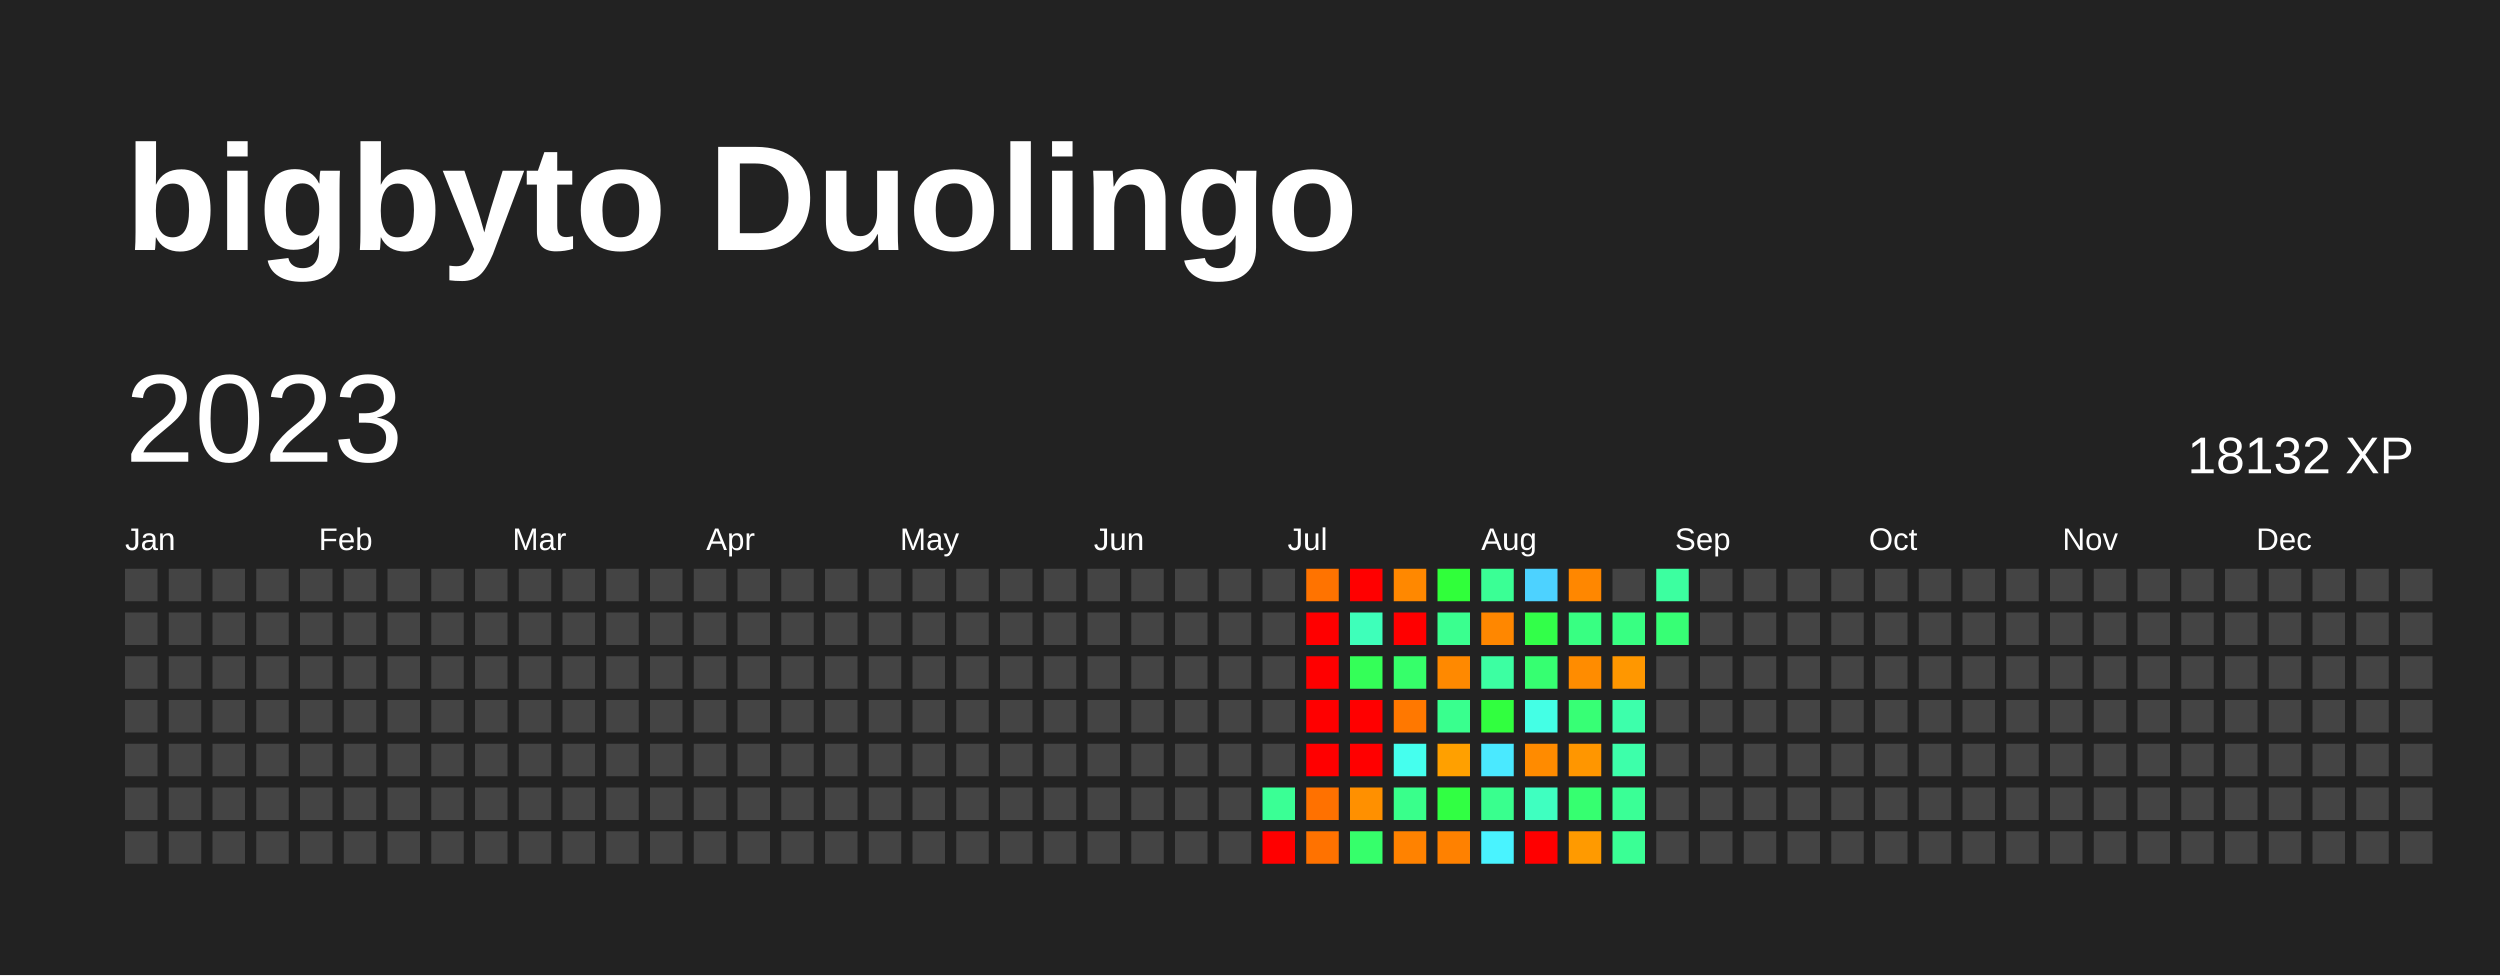
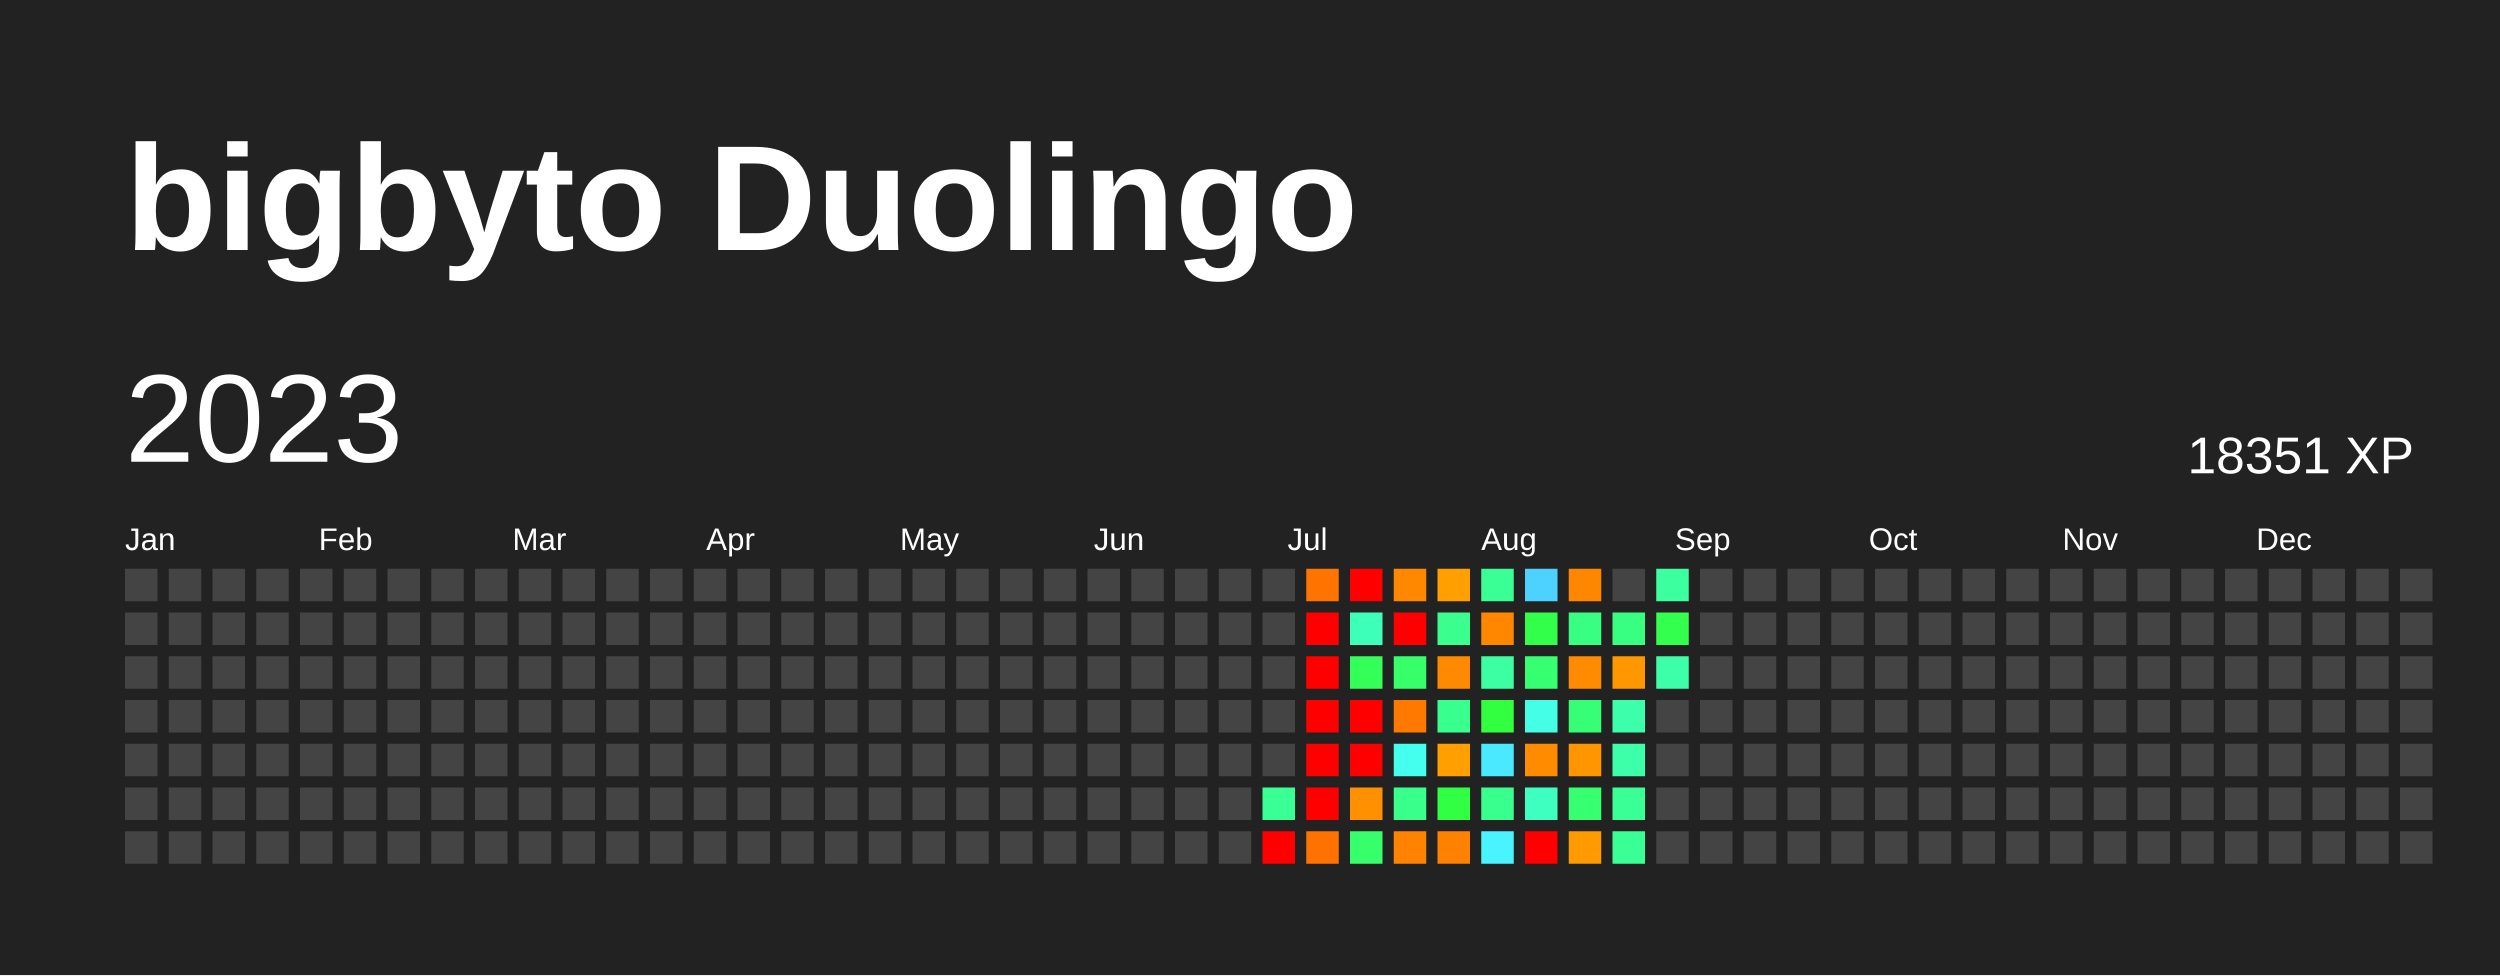
<svg xmlns="http://www.w3.org/2000/svg" baseProfile="full" height="78mm" version="1.1" viewBox="0,0,200,78" width="200mm">
  <defs />
  <rect fill="#222222" height="78" width="200" x="0" y="0" />
  <text fill="#FFFFFF" style="font-size:12px; font-family:Arial; font-weight:bold;" x="10" y="20">bigbyto Duolingo</text>
  <text dominant-baseline="hanging" fill="#FFFFFF" style="font-size:10.0px; font-family:Arial;" x="10" y="30">2023</text>
-   <text dominant-baseline="hanging" fill="#FFFFFF" style="font-size:4.125px; font-family:Arial;" x="175" y="35">18132 XP</text>
+   <text dominant-baseline="hanging" fill="#FFFFFF" style="font-size:4.125px; font-family:Arial;" x="175" y="35">18351 XP</text>
  <text fill="#FFFFFF" style="font-size:2.5px; font-family:Arial" x="10.0" y="44">Jan</text>
  <text fill="#FFFFFF" style="font-size:2.5px; font-family:Arial" x="25.5" y="44">Feb</text>
  <text fill="#FFFFFF" style="font-size:2.5px; font-family:Arial" x="41.0" y="44">Mar</text>
  <text fill="#FFFFFF" style="font-size:2.5px; font-family:Arial" x="56.5" y="44">Apr</text>
  <text fill="#FFFFFF" style="font-size:2.5px; font-family:Arial" x="72.0" y="44">May</text>
  <text fill="#FFFFFF" style="font-size:2.5px; font-family:Arial" x="87.5" y="44">Jun</text>
  <text fill="#FFFFFF" style="font-size:2.5px; font-family:Arial" x="103.0" y="44">Jul</text>
  <text fill="#FFFFFF" style="font-size:2.5px; font-family:Arial" x="118.5" y="44">Aug</text>
  <text fill="#FFFFFF" style="font-size:2.5px; font-family:Arial" x="134.0" y="44">Sep</text>
  <text fill="#FFFFFF" style="font-size:2.5px; font-family:Arial" x="149.5" y="44">Oct</text>
  <text fill="#FFFFFF" style="font-size:2.5px; font-family:Arial" x="165.0" y="44">Nov</text>
  <text fill="#FFFFFF" style="font-size:2.5px; font-family:Arial" x="180.5" y="44">Dec</text>
  <rect fill="#444444" height="2.6" width="2.6" x="10.0" y="45.5" />
  <rect fill="#444444" height="2.6" width="2.6" x="10.0" y="49.0" />
  <rect fill="#444444" height="2.6" width="2.6" x="10.0" y="52.5" />
  <rect fill="#444444" height="2.6" width="2.6" x="10.0" y="56.0" />
  <rect fill="#444444" height="2.6" width="2.6" x="10.0" y="59.5" />
  <rect fill="#444444" height="2.6" width="2.6" x="10.0" y="63.0" />
  <rect fill="#444444" height="2.6" width="2.6" x="10.0" y="66.5" />
  <rect fill="#444444" height="2.6" width="2.6" x="13.5" y="45.5" />
  <rect fill="#444444" height="2.6" width="2.6" x="13.5" y="49.0" />
  <rect fill="#444444" height="2.6" width="2.6" x="13.5" y="52.5" />
  <rect fill="#444444" height="2.6" width="2.6" x="13.5" y="56.0" />
  <rect fill="#444444" height="2.6" width="2.6" x="13.5" y="59.5" />
  <rect fill="#444444" height="2.6" width="2.6" x="13.5" y="63.0" />
  <rect fill="#444444" height="2.6" width="2.6" x="13.5" y="66.5" />
  <rect fill="#444444" height="2.6" width="2.6" x="17.0" y="45.5" />
  <rect fill="#444444" height="2.6" width="2.6" x="17.0" y="49.0" />
  <rect fill="#444444" height="2.6" width="2.6" x="17.0" y="52.5" />
  <rect fill="#444444" height="2.6" width="2.6" x="17.0" y="56.0" />
  <rect fill="#444444" height="2.6" width="2.6" x="17.0" y="59.5" />
  <rect fill="#444444" height="2.6" width="2.6" x="17.0" y="63.0" />
  <rect fill="#444444" height="2.6" width="2.6" x="17.0" y="66.5" />
  <rect fill="#444444" height="2.6" width="2.6" x="20.5" y="45.5" />
  <rect fill="#444444" height="2.6" width="2.6" x="20.5" y="49.0" />
  <rect fill="#444444" height="2.6" width="2.6" x="20.5" y="52.5" />
  <rect fill="#444444" height="2.6" width="2.6" x="20.5" y="56.0" />
  <rect fill="#444444" height="2.6" width="2.6" x="20.5" y="59.5" />
  <rect fill="#444444" height="2.6" width="2.6" x="20.5" y="63.0" />
  <rect fill="#444444" height="2.6" width="2.6" x="20.5" y="66.5" />
  <rect fill="#444444" height="2.6" width="2.6" x="24.0" y="45.5" />
  <rect fill="#444444" height="2.6" width="2.6" x="24.0" y="49.0" />
  <rect fill="#444444" height="2.6" width="2.6" x="24.0" y="52.5" />
  <rect fill="#444444" height="2.6" width="2.6" x="24.0" y="56.0" />
  <rect fill="#444444" height="2.6" width="2.6" x="24.0" y="59.5" />
  <rect fill="#444444" height="2.6" width="2.6" x="24.0" y="63.0" />
  <rect fill="#444444" height="2.6" width="2.6" x="24.0" y="66.5" />
  <rect fill="#444444" height="2.6" width="2.6" x="27.5" y="45.5" />
  <rect fill="#444444" height="2.6" width="2.6" x="27.5" y="49.0" />
  <rect fill="#444444" height="2.6" width="2.6" x="27.5" y="52.5" />
  <rect fill="#444444" height="2.6" width="2.6" x="27.5" y="56.0" />
  <rect fill="#444444" height="2.6" width="2.6" x="27.5" y="59.5" />
  <rect fill="#444444" height="2.6" width="2.6" x="27.5" y="63.0" />
  <rect fill="#444444" height="2.6" width="2.6" x="27.5" y="66.5" />
  <rect fill="#444444" height="2.6" width="2.6" x="31.0" y="45.5" />
  <rect fill="#444444" height="2.6" width="2.6" x="31.0" y="49.0" />
  <rect fill="#444444" height="2.6" width="2.6" x="31.0" y="52.5" />
  <rect fill="#444444" height="2.6" width="2.6" x="31.0" y="56.0" />
  <rect fill="#444444" height="2.6" width="2.6" x="31.0" y="59.5" />
  <rect fill="#444444" height="2.6" width="2.6" x="31.0" y="63.0" />
  <rect fill="#444444" height="2.6" width="2.6" x="31.0" y="66.5" />
  <rect fill="#444444" height="2.6" width="2.6" x="34.5" y="45.5" />
  <rect fill="#444444" height="2.6" width="2.6" x="34.5" y="49.0" />
  <rect fill="#444444" height="2.6" width="2.6" x="34.5" y="52.5" />
  <rect fill="#444444" height="2.6" width="2.6" x="34.5" y="56.0" />
  <rect fill="#444444" height="2.6" width="2.6" x="34.5" y="59.5" />
  <rect fill="#444444" height="2.6" width="2.6" x="34.5" y="63.0" />
  <rect fill="#444444" height="2.6" width="2.6" x="34.5" y="66.5" />
  <rect fill="#444444" height="2.6" width="2.6" x="38.0" y="45.5" />
  <rect fill="#444444" height="2.6" width="2.6" x="38.0" y="49.0" />
  <rect fill="#444444" height="2.6" width="2.6" x="38.0" y="52.5" />
  <rect fill="#444444" height="2.6" width="2.6" x="38.0" y="56.0" />
  <rect fill="#444444" height="2.6" width="2.6" x="38.0" y="59.5" />
  <rect fill="#444444" height="2.6" width="2.6" x="38.0" y="63.0" />
  <rect fill="#444444" height="2.6" width="2.6" x="38.0" y="66.5" />
  <rect fill="#444444" height="2.6" width="2.6" x="41.5" y="45.5" />
  <rect fill="#444444" height="2.6" width="2.6" x="41.5" y="49.0" />
  <rect fill="#444444" height="2.6" width="2.6" x="41.5" y="52.5" />
  <rect fill="#444444" height="2.6" width="2.6" x="41.5" y="56.0" />
  <rect fill="#444444" height="2.6" width="2.6" x="41.5" y="59.5" />
  <rect fill="#444444" height="2.6" width="2.6" x="41.5" y="63.0" />
  <rect fill="#444444" height="2.6" width="2.6" x="41.5" y="66.5" />
  <rect fill="#444444" height="2.6" width="2.6" x="45.0" y="45.5" />
  <rect fill="#444444" height="2.6" width="2.6" x="45.0" y="49.0" />
  <rect fill="#444444" height="2.6" width="2.6" x="45.0" y="52.5" />
  <rect fill="#444444" height="2.6" width="2.6" x="45.0" y="56.0" />
  <rect fill="#444444" height="2.6" width="2.6" x="45.0" y="59.5" />
  <rect fill="#444444" height="2.6" width="2.6" x="45.0" y="63.0" />
  <rect fill="#444444" height="2.6" width="2.6" x="45.0" y="66.5" />
  <rect fill="#444444" height="2.6" width="2.6" x="48.5" y="45.5" />
  <rect fill="#444444" height="2.6" width="2.6" x="48.5" y="49.0" />
  <rect fill="#444444" height="2.6" width="2.6" x="48.5" y="52.5" />
  <rect fill="#444444" height="2.6" width="2.6" x="48.5" y="56.0" />
  <rect fill="#444444" height="2.6" width="2.6" x="48.5" y="59.5" />
  <rect fill="#444444" height="2.6" width="2.6" x="48.5" y="63.0" />
  <rect fill="#444444" height="2.6" width="2.6" x="48.5" y="66.5" />
  <rect fill="#444444" height="2.6" width="2.6" x="52.0" y="45.5" />
  <rect fill="#444444" height="2.6" width="2.6" x="52.0" y="49.0" />
  <rect fill="#444444" height="2.6" width="2.6" x="52.0" y="52.5" />
  <rect fill="#444444" height="2.6" width="2.6" x="52.0" y="56.0" />
  <rect fill="#444444" height="2.6" width="2.6" x="52.0" y="59.5" />
  <rect fill="#444444" height="2.6" width="2.6" x="52.0" y="63.0" />
  <rect fill="#444444" height="2.6" width="2.6" x="52.0" y="66.5" />
  <rect fill="#444444" height="2.6" width="2.6" x="55.5" y="45.5" />
  <rect fill="#444444" height="2.6" width="2.6" x="55.5" y="49.0" />
  <rect fill="#444444" height="2.6" width="2.6" x="55.5" y="52.5" />
  <rect fill="#444444" height="2.6" width="2.6" x="55.5" y="56.0" />
  <rect fill="#444444" height="2.6" width="2.6" x="55.5" y="59.5" />
  <rect fill="#444444" height="2.6" width="2.6" x="55.5" y="63.0" />
  <rect fill="#444444" height="2.6" width="2.6" x="55.5" y="66.5" />
  <rect fill="#444444" height="2.6" width="2.6" x="59.0" y="45.5" />
  <rect fill="#444444" height="2.6" width="2.6" x="59.0" y="49.0" />
  <rect fill="#444444" height="2.6" width="2.6" x="59.0" y="52.5" />
  <rect fill="#444444" height="2.6" width="2.6" x="59.0" y="56.0" />
  <rect fill="#444444" height="2.6" width="2.6" x="59.0" y="59.5" />
  <rect fill="#444444" height="2.6" width="2.6" x="59.0" y="63.0" />
  <rect fill="#444444" height="2.6" width="2.6" x="59.0" y="66.5" />
  <rect fill="#444444" height="2.6" width="2.6" x="62.5" y="45.5" />
  <rect fill="#444444" height="2.6" width="2.6" x="62.5" y="49.0" />
  <rect fill="#444444" height="2.6" width="2.6" x="62.5" y="52.5" />
  <rect fill="#444444" height="2.6" width="2.6" x="62.5" y="56.0" />
  <rect fill="#444444" height="2.6" width="2.6" x="62.5" y="59.5" />
  <rect fill="#444444" height="2.6" width="2.6" x="62.5" y="63.0" />
  <rect fill="#444444" height="2.6" width="2.6" x="62.5" y="66.5" />
  <rect fill="#444444" height="2.6" width="2.6" x="66.0" y="45.5" />
  <rect fill="#444444" height="2.6" width="2.6" x="66.0" y="49.0" />
  <rect fill="#444444" height="2.6" width="2.6" x="66.0" y="52.5" />
  <rect fill="#444444" height="2.6" width="2.6" x="66.0" y="56.0" />
  <rect fill="#444444" height="2.6" width="2.6" x="66.0" y="59.5" />
  <rect fill="#444444" height="2.6" width="2.6" x="66.0" y="63.0" />
  <rect fill="#444444" height="2.6" width="2.6" x="66.0" y="66.5" />
  <rect fill="#444444" height="2.6" width="2.6" x="69.5" y="45.5" />
  <rect fill="#444444" height="2.6" width="2.6" x="69.5" y="49.0" />
  <rect fill="#444444" height="2.6" width="2.6" x="69.5" y="52.5" />
  <rect fill="#444444" height="2.6" width="2.6" x="69.5" y="56.0" />
  <rect fill="#444444" height="2.6" width="2.6" x="69.5" y="59.5" />
  <rect fill="#444444" height="2.6" width="2.6" x="69.5" y="63.0" />
  <rect fill="#444444" height="2.6" width="2.6" x="69.5" y="66.5" />
  <rect fill="#444444" height="2.6" width="2.6" x="73.0" y="45.5" />
  <rect fill="#444444" height="2.6" width="2.6" x="73.0" y="49.0" />
  <rect fill="#444444" height="2.6" width="2.6" x="73.0" y="52.5" />
  <rect fill="#444444" height="2.6" width="2.6" x="73.0" y="56.0" />
  <rect fill="#444444" height="2.6" width="2.6" x="73.0" y="59.5" />
  <rect fill="#444444" height="2.6" width="2.6" x="73.0" y="63.0" />
  <rect fill="#444444" height="2.6" width="2.6" x="73.0" y="66.5" />
  <rect fill="#444444" height="2.6" width="2.6" x="76.5" y="45.5" />
  <rect fill="#444444" height="2.6" width="2.6" x="76.5" y="49.0" />
  <rect fill="#444444" height="2.6" width="2.6" x="76.5" y="52.5" />
  <rect fill="#444444" height="2.6" width="2.6" x="76.5" y="56.0" />
  <rect fill="#444444" height="2.6" width="2.6" x="76.5" y="59.5" />
  <rect fill="#444444" height="2.6" width="2.6" x="76.5" y="63.0" />
  <rect fill="#444444" height="2.6" width="2.6" x="76.5" y="66.5" />
  <rect fill="#444444" height="2.6" width="2.6" x="80.0" y="45.5" />
  <rect fill="#444444" height="2.6" width="2.6" x="80.0" y="49.0" />
  <rect fill="#444444" height="2.6" width="2.6" x="80.0" y="52.5" />
  <rect fill="#444444" height="2.6" width="2.6" x="80.0" y="56.0" />
  <rect fill="#444444" height="2.6" width="2.6" x="80.0" y="59.5" />
  <rect fill="#444444" height="2.6" width="2.6" x="80.0" y="63.0" />
  <rect fill="#444444" height="2.6" width="2.6" x="80.0" y="66.5" />
  <rect fill="#444444" height="2.6" width="2.6" x="83.5" y="45.5" />
  <rect fill="#444444" height="2.6" width="2.6" x="83.5" y="49.0" />
  <rect fill="#444444" height="2.6" width="2.6" x="83.5" y="52.5" />
  <rect fill="#444444" height="2.6" width="2.6" x="83.5" y="56.0" />
  <rect fill="#444444" height="2.6" width="2.6" x="83.5" y="59.5" />
  <rect fill="#444444" height="2.6" width="2.6" x="83.5" y="63.0" />
  <rect fill="#444444" height="2.6" width="2.6" x="83.5" y="66.5" />
  <rect fill="#444444" height="2.6" width="2.6" x="87.0" y="45.5" />
  <rect fill="#444444" height="2.6" width="2.6" x="87.0" y="49.0" />
  <rect fill="#444444" height="2.6" width="2.6" x="87.0" y="52.5" />
  <rect fill="#444444" height="2.6" width="2.6" x="87.0" y="56.0" />
  <rect fill="#444444" height="2.6" width="2.6" x="87.0" y="59.5" />
  <rect fill="#444444" height="2.6" width="2.6" x="87.0" y="63.0" />
  <rect fill="#444444" height="2.6" width="2.6" x="87.0" y="66.5" />
  <rect fill="#444444" height="2.6" width="2.6" x="90.5" y="45.5" />
  <rect fill="#444444" height="2.6" width="2.6" x="90.5" y="49.0" />
  <rect fill="#444444" height="2.6" width="2.6" x="90.5" y="52.5" />
  <rect fill="#444444" height="2.6" width="2.6" x="90.5" y="56.0" />
  <rect fill="#444444" height="2.6" width="2.6" x="90.5" y="59.5" />
  <rect fill="#444444" height="2.6" width="2.6" x="90.5" y="63.0" />
  <rect fill="#444444" height="2.6" width="2.6" x="90.5" y="66.5" />
  <rect fill="#444444" height="2.6" width="2.6" x="94.0" y="45.5" />
  <rect fill="#444444" height="2.6" width="2.6" x="94.0" y="49.0" />
  <rect fill="#444444" height="2.6" width="2.6" x="94.0" y="52.5" />
  <rect fill="#444444" height="2.6" width="2.6" x="94.0" y="56.0" />
  <rect fill="#444444" height="2.6" width="2.6" x="94.0" y="59.5" />
  <rect fill="#444444" height="2.6" width="2.6" x="94.0" y="63.0" />
  <rect fill="#444444" height="2.6" width="2.6" x="94.0" y="66.5" />
  <rect fill="#444444" height="2.6" width="2.6" x="97.5" y="45.5" />
  <rect fill="#444444" height="2.6" width="2.6" x="97.5" y="49.0" />
  <rect fill="#444444" height="2.6" width="2.6" x="97.5" y="52.5" />
  <rect fill="#444444" height="2.6" width="2.6" x="97.5" y="56.0" />
  <rect fill="#444444" height="2.6" width="2.6" x="97.5" y="59.5" />
  <rect fill="#444444" height="2.6" width="2.6" x="97.5" y="63.0" />
  <rect fill="#444444" height="2.6" width="2.6" x="97.5" y="66.5" />
  <rect fill="#444444" height="2.6" width="2.6" x="101.0" y="45.5" />
  <rect fill="#444444" height="2.6" width="2.6" x="101.0" y="49.0" />
  <rect fill="#444444" height="2.6" width="2.6" x="101.0" y="52.5" />
  <rect fill="#444444" height="2.6" width="2.6" x="101.0" y="56.0" />
  <rect fill="#444444" height="2.6" width="2.6" x="101.0" y="59.5" />
  <rect fill="#3aff95" height="2.6" width="2.6" x="101.0" y="63.0" />
  <rect fill="red" height="2.6" width="2.6" x="101.0" y="66.5" />
  <rect fill="#ff7300" height="2.6" width="2.6" x="104.5" y="45.5" />
  <rect fill="red" height="2.6" width="2.6" x="104.5" y="49.0" />
  <rect fill="red" height="2.6" width="2.6" x="104.5" y="52.5" />
  <rect fill="red" height="2.6" width="2.6" x="104.5" y="56.0" />
  <rect fill="red" height="2.6" width="2.6" x="104.5" y="59.5" />
-   <rect fill="#ff7100" height="2.6" width="2.6" x="104.5" y="63.0" />
+   <rect fill="red" height="2.6" width="2.6" x="104.5" y="63.0" />
  <rect fill="#ff7200" height="2.6" width="2.6" x="104.5" y="66.5" />
  <rect fill="red" height="2.6" width="2.6" x="108.0" y="45.5" />
  <rect fill="#3effba" height="2.6" width="2.6" x="108.0" y="49.0" />
  <rect fill="#34ff58" height="2.6" width="2.6" x="108.0" y="52.5" />
  <rect fill="red" height="2.6" width="2.6" x="108.0" y="56.0" />
  <rect fill="red" height="2.6" width="2.6" x="108.0" y="59.5" />
  <rect fill="#ff9000" height="2.6" width="2.6" x="108.0" y="63.0" />
  <rect fill="#36ff6b" height="2.6" width="2.6" x="108.0" y="66.5" />
  <rect fill="#ff8800" height="2.6" width="2.6" x="111.5" y="45.5" />
  <rect fill="red" height="2.6" width="2.6" x="111.5" y="49.0" />
  <rect fill="#36ff6a" height="2.6" width="2.6" x="111.5" y="52.5" />
  <rect fill="#ff7800" height="2.6" width="2.6" x="111.5" y="56.0" />
  <rect fill="#45ffee" height="2.6" width="2.6" x="111.5" y="59.5" />
  <rect fill="#39ff8b" height="2.6" width="2.6" x="111.5" y="63.0" />
  <rect fill="#ff8200" height="2.6" width="2.6" x="111.5" y="66.5" />
-   <rect fill="#30ff3a" height="2.6" width="2.6" x="115.0" y="45.5" />
+   <rect fill="#ffa000" height="2.6" width="2.6" x="115.0" y="45.5" />
  <rect fill="#3aff8f" height="2.6" width="2.6" x="115.0" y="49.0" />
  <rect fill="#ff8900" height="2.6" width="2.6" x="115.0" y="52.5" />
  <rect fill="#39ff8e" height="2.6" width="2.6" x="115.0" y="56.0" />
  <rect fill="#ffa000" height="2.6" width="2.6" x="115.0" y="59.5" />
  <rect fill="#31ff43" height="2.6" width="2.6" x="115.0" y="63.0" />
  <rect fill="#ff8100" height="2.6" width="2.6" x="115.0" y="66.5" />
  <rect fill="#3aff95" height="2.6" width="2.6" x="118.5" y="45.5" />
  <rect fill="#ff8700" height="2.6" width="2.6" x="118.5" y="49.0" />
  <rect fill="#3cffa2" height="2.6" width="2.6" x="118.5" y="52.5" />
  <rect fill="#31ff3f" height="2.6" width="2.6" x="118.5" y="56.0" />
  <rect fill="#4ae9ff" height="2.6" width="2.6" x="118.5" y="59.5" />
  <rect fill="#39ff8e" height="2.6" width="2.6" x="118.5" y="63.0" />
  <rect fill="#49f3ff" height="2.6" width="2.6" x="118.5" y="66.5" />
  <rect fill="#4dd2ff" height="2.6" width="2.6" x="122.0" y="45.5" />
  <rect fill="#32ff49" height="2.6" width="2.6" x="122.0" y="49.0" />
  <rect fill="#36ff71" height="2.6" width="2.6" x="122.0" y="52.5" />
  <rect fill="#44ffe5" height="2.6" width="2.6" x="122.0" y="56.0" />
  <rect fill="#ff8b00" height="2.6" width="2.6" x="122.0" y="59.5" />
  <rect fill="#3fffc0" height="2.6" width="2.6" x="122.0" y="63.0" />
  <rect fill="red" height="2.6" width="2.6" x="122.0" y="66.5" />
  <rect fill="#ff8700" height="2.6" width="2.6" x="125.5" y="45.5" />
  <rect fill="#38ff82" height="2.6" width="2.6" x="125.5" y="49.0" />
  <rect fill="#ff8c00" height="2.6" width="2.6" x="125.5" y="52.5" />
  <rect fill="#37ff75" height="2.6" width="2.6" x="125.5" y="56.0" />
  <rect fill="#ff9600" height="2.6" width="2.6" x="125.5" y="59.5" />
  <rect fill="#36ff70" height="2.6" width="2.6" x="125.5" y="63.0" />
  <rect fill="#ff9a00" height="2.6" width="2.6" x="125.5" y="66.5" />
  <rect fill="#444444" height="2.6" width="2.6" x="129.0" y="45.5" />
  <rect fill="#38ff82" height="2.6" width="2.6" x="129.0" y="49.0" />
  <rect fill="#ff9700" height="2.6" width="2.6" x="129.0" y="52.5" />
  <rect fill="#3dffab" height="2.6" width="2.6" x="129.0" y="56.0" />
  <rect fill="#3dffaa" height="2.6" width="2.6" x="129.0" y="59.5" />
  <rect fill="#3aff96" height="2.6" width="2.6" x="129.0" y="63.0" />
  <rect fill="#3aff95" height="2.6" width="2.6" x="129.0" y="66.5" />
  <rect fill="#3cffa0" height="2.6" width="2.6" x="132.5" y="45.5" />
-   <rect fill="#37ff75" height="2.6" width="2.6" x="132.5" y="49.0" />
-   <rect fill="#444444" height="2.6" width="2.6" x="132.5" y="52.5" />
+   <rect fill="#33ff4f" height="2.6" width="2.6" x="132.5" y="49.0" />
+   <rect fill="#3cffa7" height="2.6" width="2.6" x="132.5" y="52.5" />
  <rect fill="#444444" height="2.6" width="2.6" x="132.5" y="56.0" />
  <rect fill="#444444" height="2.6" width="2.6" x="132.5" y="59.5" />
  <rect fill="#444444" height="2.6" width="2.6" x="132.5" y="63.0" />
  <rect fill="#444444" height="2.6" width="2.6" x="132.5" y="66.5" />
  <rect fill="#444444" height="2.6" width="2.6" x="136.0" y="45.5" />
  <rect fill="#444444" height="2.6" width="2.6" x="136.0" y="49.0" />
  <rect fill="#444444" height="2.6" width="2.6" x="136.0" y="52.5" />
  <rect fill="#444444" height="2.6" width="2.6" x="136.0" y="56.0" />
  <rect fill="#444444" height="2.6" width="2.6" x="136.0" y="59.5" />
  <rect fill="#444444" height="2.6" width="2.6" x="136.0" y="63.0" />
  <rect fill="#444444" height="2.6" width="2.6" x="136.0" y="66.5" />
  <rect fill="#444444" height="2.6" width="2.6" x="139.5" y="45.5" />
  <rect fill="#444444" height="2.6" width="2.6" x="139.5" y="49.0" />
  <rect fill="#444444" height="2.6" width="2.6" x="139.5" y="52.5" />
  <rect fill="#444444" height="2.6" width="2.6" x="139.5" y="56.0" />
  <rect fill="#444444" height="2.6" width="2.6" x="139.5" y="59.5" />
  <rect fill="#444444" height="2.6" width="2.6" x="139.5" y="63.0" />
  <rect fill="#444444" height="2.6" width="2.6" x="139.5" y="66.5" />
  <rect fill="#444444" height="2.6" width="2.6" x="143.0" y="45.5" />
  <rect fill="#444444" height="2.6" width="2.6" x="143.0" y="49.0" />
  <rect fill="#444444" height="2.6" width="2.6" x="143.0" y="52.5" />
  <rect fill="#444444" height="2.6" width="2.6" x="143.0" y="56.0" />
  <rect fill="#444444" height="2.6" width="2.6" x="143.0" y="59.5" />
  <rect fill="#444444" height="2.6" width="2.6" x="143.0" y="63.0" />
  <rect fill="#444444" height="2.6" width="2.6" x="143.0" y="66.5" />
  <rect fill="#444444" height="2.6" width="2.6" x="146.5" y="45.5" />
  <rect fill="#444444" height="2.6" width="2.6" x="146.5" y="49.0" />
  <rect fill="#444444" height="2.6" width="2.6" x="146.5" y="52.5" />
  <rect fill="#444444" height="2.6" width="2.6" x="146.5" y="56.0" />
  <rect fill="#444444" height="2.6" width="2.6" x="146.5" y="59.5" />
  <rect fill="#444444" height="2.6" width="2.6" x="146.5" y="63.0" />
  <rect fill="#444444" height="2.6" width="2.6" x="146.5" y="66.5" />
  <rect fill="#444444" height="2.6" width="2.6" x="150.0" y="45.5" />
  <rect fill="#444444" height="2.6" width="2.6" x="150.0" y="49.0" />
  <rect fill="#444444" height="2.6" width="2.6" x="150.0" y="52.5" />
  <rect fill="#444444" height="2.6" width="2.6" x="150.0" y="56.0" />
  <rect fill="#444444" height="2.6" width="2.6" x="150.0" y="59.5" />
  <rect fill="#444444" height="2.6" width="2.6" x="150.0" y="63.0" />
  <rect fill="#444444" height="2.6" width="2.6" x="150.0" y="66.5" />
  <rect fill="#444444" height="2.6" width="2.6" x="153.5" y="45.5" />
  <rect fill="#444444" height="2.6" width="2.6" x="153.5" y="49.0" />
  <rect fill="#444444" height="2.6" width="2.6" x="153.5" y="52.5" />
  <rect fill="#444444" height="2.6" width="2.6" x="153.5" y="56.0" />
  <rect fill="#444444" height="2.6" width="2.6" x="153.5" y="59.5" />
  <rect fill="#444444" height="2.6" width="2.6" x="153.5" y="63.0" />
  <rect fill="#444444" height="2.6" width="2.6" x="153.5" y="66.5" />
  <rect fill="#444444" height="2.6" width="2.6" x="157.0" y="45.5" />
  <rect fill="#444444" height="2.6" width="2.6" x="157.0" y="49.0" />
  <rect fill="#444444" height="2.6" width="2.6" x="157.0" y="52.5" />
  <rect fill="#444444" height="2.6" width="2.6" x="157.0" y="56.0" />
  <rect fill="#444444" height="2.6" width="2.6" x="157.0" y="59.5" />
  <rect fill="#444444" height="2.6" width="2.6" x="157.0" y="63.0" />
  <rect fill="#444444" height="2.6" width="2.6" x="157.0" y="66.5" />
  <rect fill="#444444" height="2.6" width="2.6" x="160.5" y="45.5" />
  <rect fill="#444444" height="2.6" width="2.6" x="160.5" y="49.0" />
  <rect fill="#444444" height="2.6" width="2.6" x="160.5" y="52.5" />
  <rect fill="#444444" height="2.6" width="2.6" x="160.5" y="56.0" />
  <rect fill="#444444" height="2.6" width="2.6" x="160.5" y="59.5" />
  <rect fill="#444444" height="2.6" width="2.6" x="160.5" y="63.0" />
  <rect fill="#444444" height="2.6" width="2.6" x="160.5" y="66.5" />
  <rect fill="#444444" height="2.6" width="2.6" x="164.0" y="45.5" />
  <rect fill="#444444" height="2.6" width="2.6" x="164.0" y="49.0" />
  <rect fill="#444444" height="2.6" width="2.6" x="164.0" y="52.5" />
  <rect fill="#444444" height="2.6" width="2.6" x="164.0" y="56.0" />
  <rect fill="#444444" height="2.6" width="2.6" x="164.0" y="59.5" />
  <rect fill="#444444" height="2.6" width="2.6" x="164.0" y="63.0" />
  <rect fill="#444444" height="2.6" width="2.6" x="164.0" y="66.5" />
  <rect fill="#444444" height="2.6" width="2.6" x="167.5" y="45.5" />
  <rect fill="#444444" height="2.6" width="2.6" x="167.5" y="49.0" />
  <rect fill="#444444" height="2.6" width="2.6" x="167.5" y="52.5" />
  <rect fill="#444444" height="2.6" width="2.6" x="167.5" y="56.0" />
  <rect fill="#444444" height="2.6" width="2.6" x="167.5" y="59.5" />
  <rect fill="#444444" height="2.6" width="2.6" x="167.5" y="63.0" />
  <rect fill="#444444" height="2.6" width="2.6" x="167.5" y="66.5" />
  <rect fill="#444444" height="2.6" width="2.6" x="171.0" y="45.5" />
  <rect fill="#444444" height="2.6" width="2.6" x="171.0" y="49.0" />
  <rect fill="#444444" height="2.6" width="2.6" x="171.0" y="52.5" />
  <rect fill="#444444" height="2.6" width="2.6" x="171.0" y="56.0" />
  <rect fill="#444444" height="2.6" width="2.6" x="171.0" y="59.5" />
  <rect fill="#444444" height="2.6" width="2.6" x="171.0" y="63.0" />
  <rect fill="#444444" height="2.6" width="2.6" x="171.0" y="66.5" />
  <rect fill="#444444" height="2.6" width="2.6" x="174.5" y="45.5" />
  <rect fill="#444444" height="2.6" width="2.6" x="174.5" y="49.0" />
  <rect fill="#444444" height="2.6" width="2.6" x="174.5" y="52.5" />
  <rect fill="#444444" height="2.6" width="2.6" x="174.5" y="56.0" />
  <rect fill="#444444" height="2.6" width="2.6" x="174.5" y="59.5" />
  <rect fill="#444444" height="2.6" width="2.6" x="174.5" y="63.0" />
  <rect fill="#444444" height="2.6" width="2.6" x="174.5" y="66.5" />
  <rect fill="#444444" height="2.6" width="2.6" x="178.0" y="45.5" />
  <rect fill="#444444" height="2.6" width="2.6" x="178.0" y="49.0" />
  <rect fill="#444444" height="2.6" width="2.6" x="178.0" y="52.5" />
  <rect fill="#444444" height="2.6" width="2.6" x="178.0" y="56.0" />
  <rect fill="#444444" height="2.6" width="2.6" x="178.0" y="59.5" />
  <rect fill="#444444" height="2.6" width="2.6" x="178.0" y="63.0" />
  <rect fill="#444444" height="2.6" width="2.6" x="178.0" y="66.5" />
  <rect fill="#444444" height="2.6" width="2.6" x="181.5" y="45.5" />
  <rect fill="#444444" height="2.6" width="2.6" x="181.5" y="49.0" />
  <rect fill="#444444" height="2.6" width="2.6" x="181.5" y="52.5" />
  <rect fill="#444444" height="2.6" width="2.6" x="181.5" y="56.0" />
  <rect fill="#444444" height="2.6" width="2.6" x="181.5" y="59.5" />
  <rect fill="#444444" height="2.6" width="2.6" x="181.5" y="63.0" />
  <rect fill="#444444" height="2.6" width="2.6" x="181.5" y="66.5" />
  <rect fill="#444444" height="2.6" width="2.6" x="185.0" y="45.5" />
  <rect fill="#444444" height="2.6" width="2.6" x="185.0" y="49.0" />
  <rect fill="#444444" height="2.6" width="2.6" x="185.0" y="52.5" />
  <rect fill="#444444" height="2.6" width="2.6" x="185.0" y="56.0" />
  <rect fill="#444444" height="2.6" width="2.6" x="185.0" y="59.5" />
  <rect fill="#444444" height="2.6" width="2.6" x="185.0" y="63.0" />
  <rect fill="#444444" height="2.6" width="2.6" x="185.0" y="66.5" />
  <rect fill="#444444" height="2.6" width="2.6" x="188.5" y="45.5" />
  <rect fill="#444444" height="2.6" width="2.6" x="188.5" y="49.0" />
  <rect fill="#444444" height="2.6" width="2.6" x="188.5" y="52.5" />
  <rect fill="#444444" height="2.6" width="2.6" x="188.5" y="56.0" />
  <rect fill="#444444" height="2.6" width="2.6" x="188.5" y="59.5" />
  <rect fill="#444444" height="2.6" width="2.6" x="188.5" y="63.0" />
  <rect fill="#444444" height="2.6" width="2.6" x="188.5" y="66.5" />
  <rect fill="#444444" height="2.6" width="2.6" x="192.0" y="45.5" />
  <rect fill="#444444" height="2.6" width="2.6" x="192.0" y="49.0" />
  <rect fill="#444444" height="2.6" width="2.6" x="192.0" y="52.5" />
  <rect fill="#444444" height="2.6" width="2.6" x="192.0" y="56.0" />
  <rect fill="#444444" height="2.6" width="2.6" x="192.0" y="59.5" />
  <rect fill="#444444" height="2.6" width="2.6" x="192.0" y="63.0" />
  <rect fill="#444444" height="2.6" width="2.6" x="192.0" y="66.5" />
</svg>
